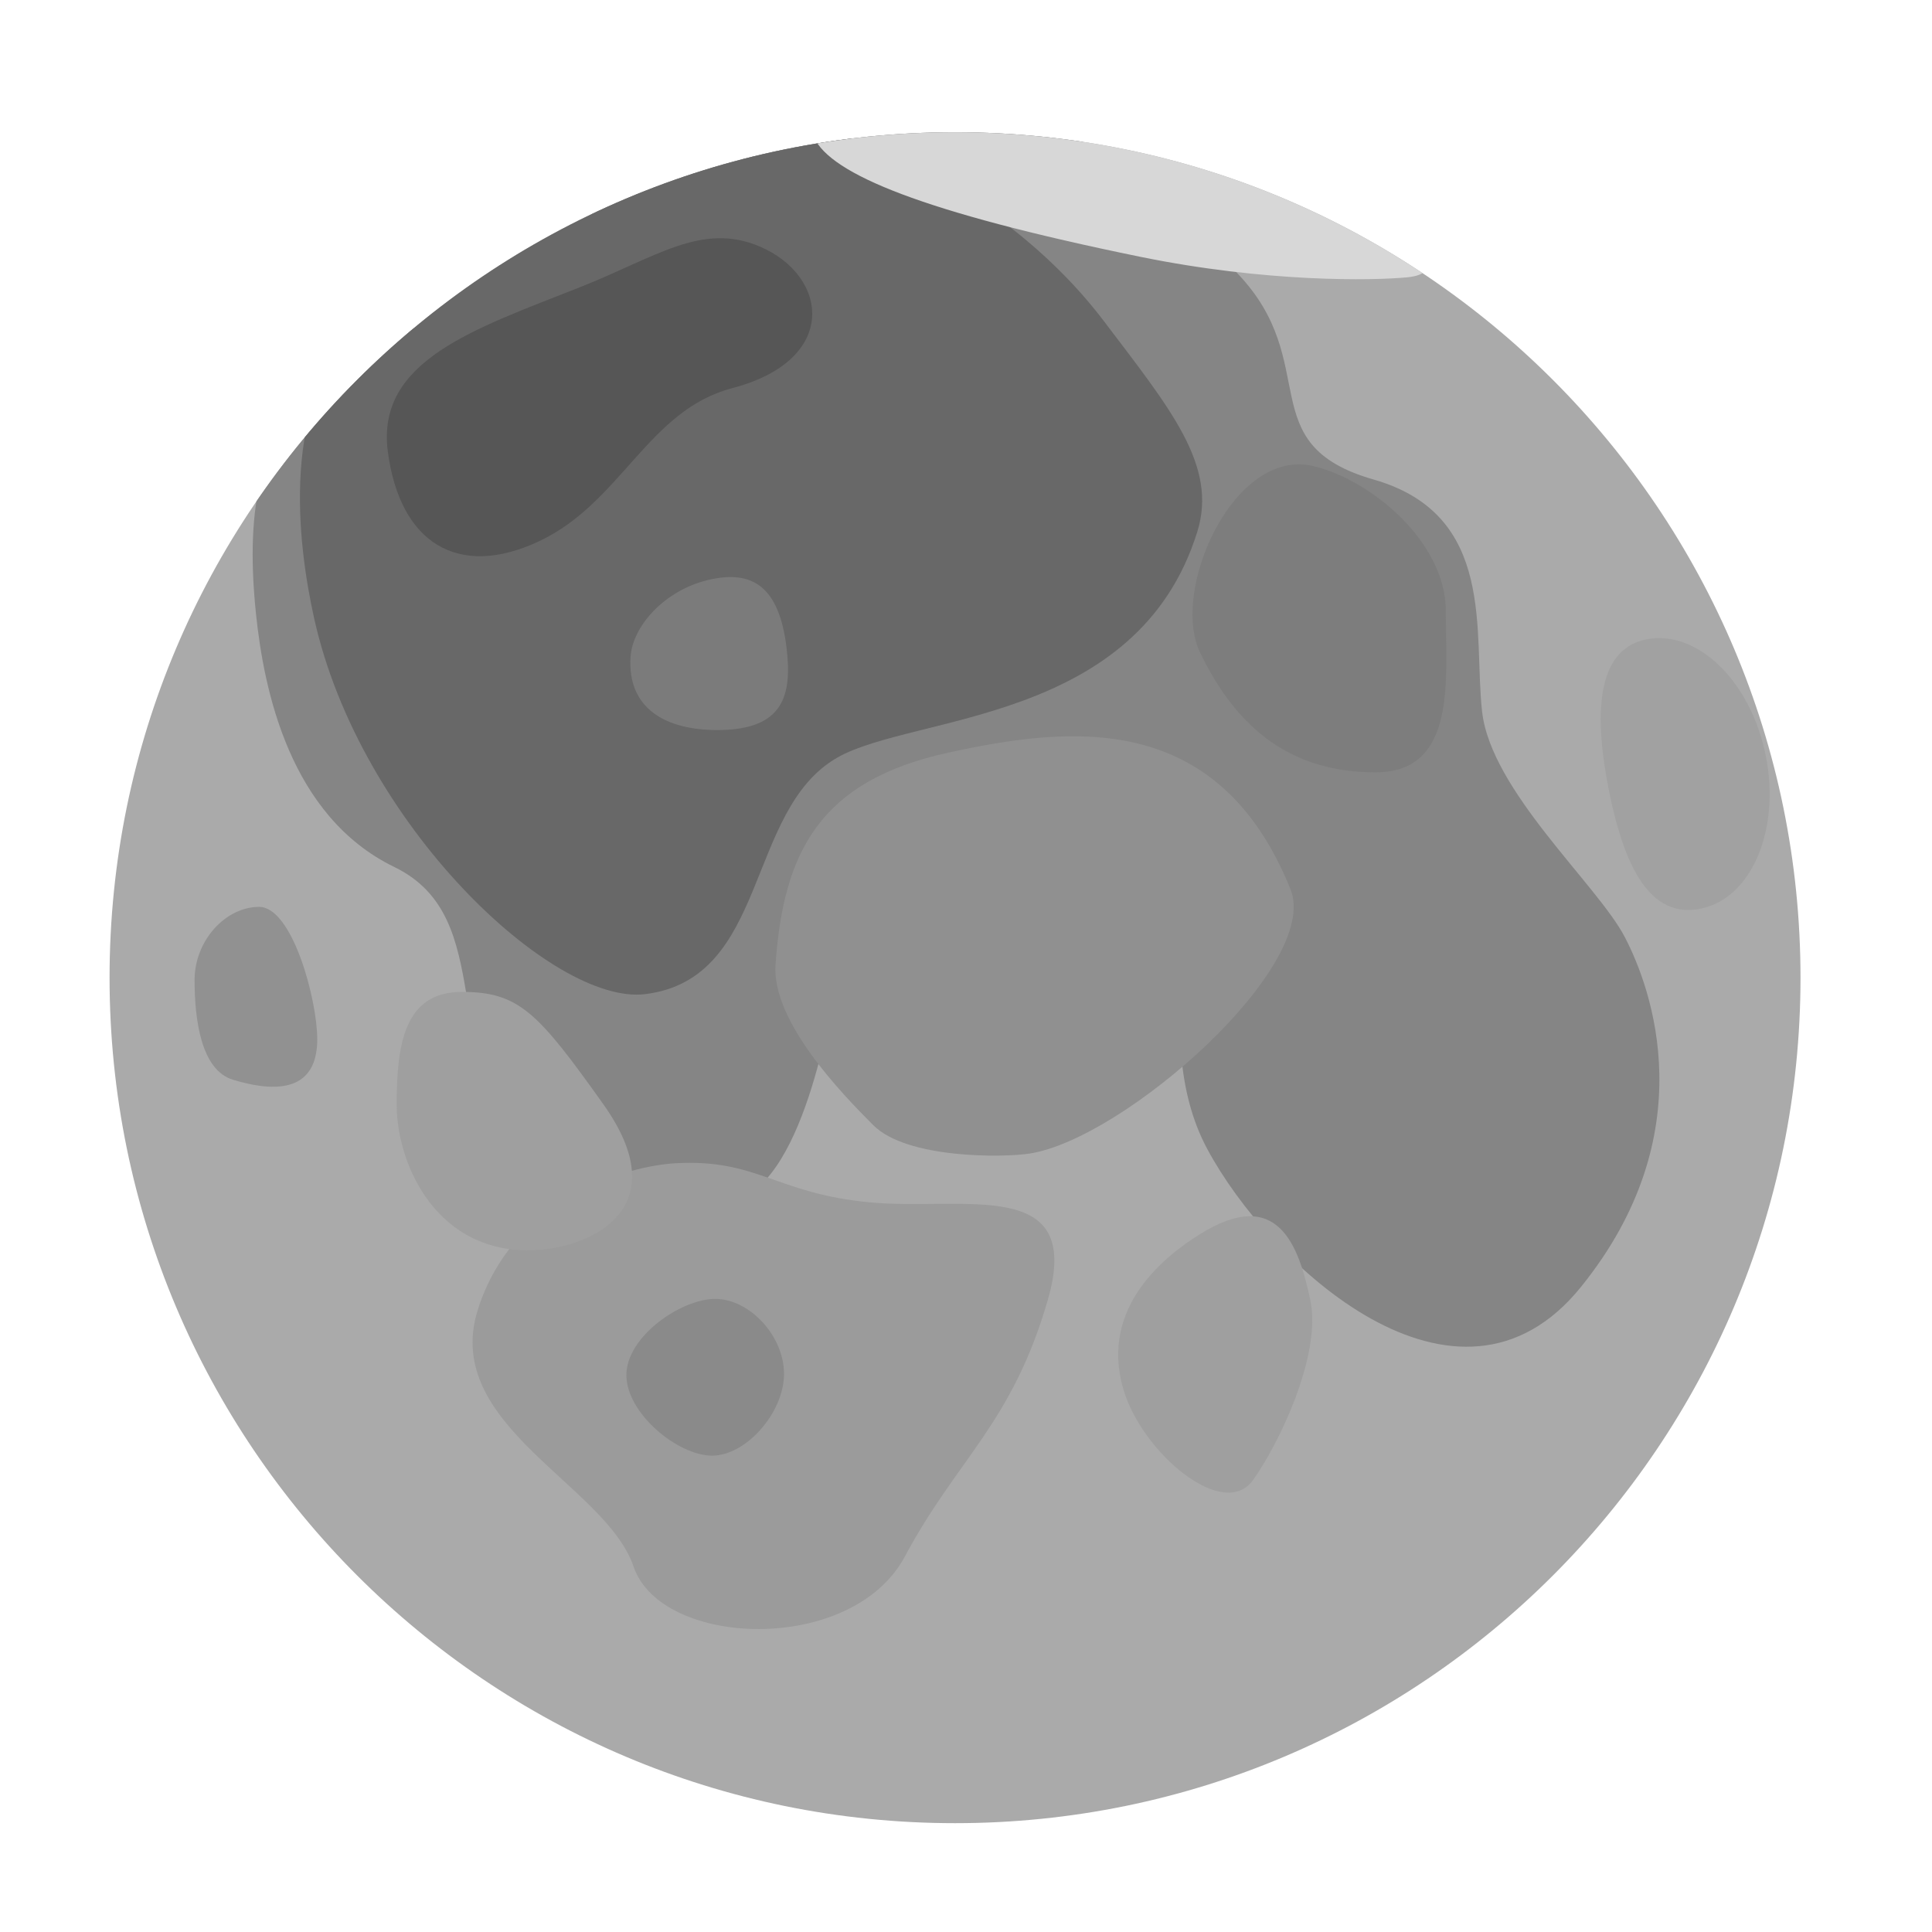
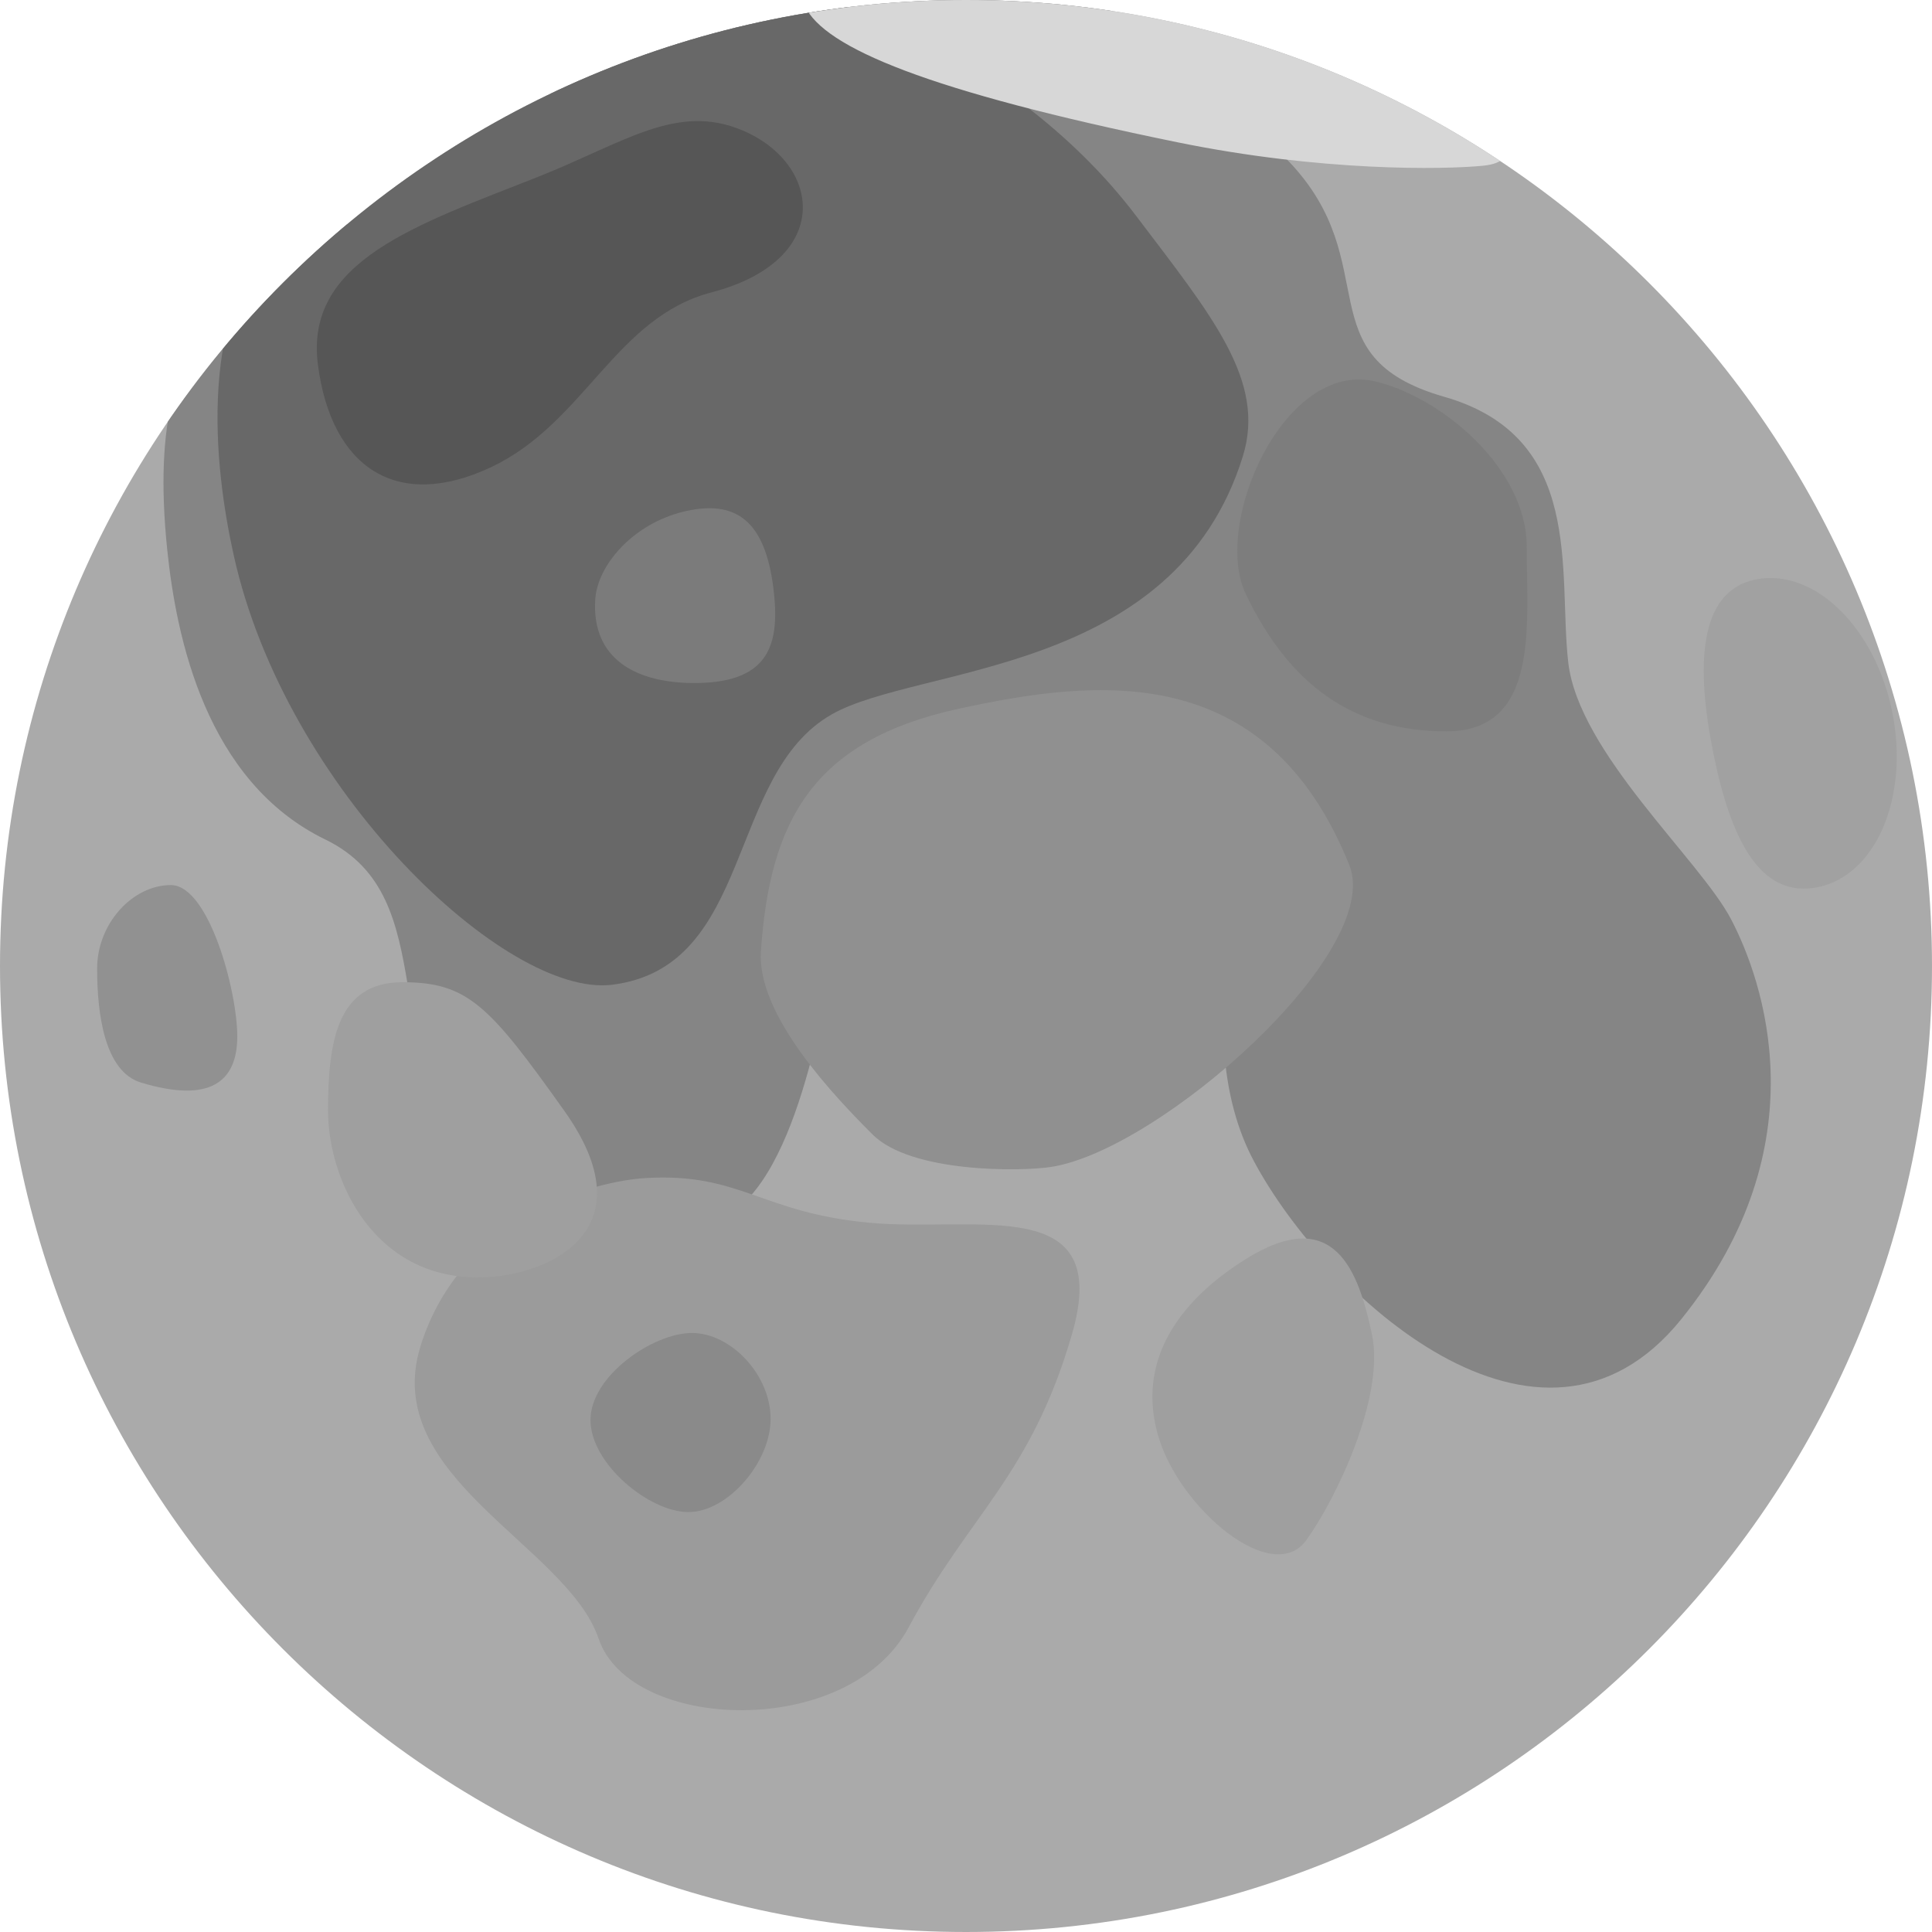
<svg xmlns="http://www.w3.org/2000/svg" width="100%" height="100%" viewBox="0 0 1000 1000" version="1.1" xml:space="preserve" style="fill-rule:evenodd;clip-rule:evenodd;stroke-linejoin:round;stroke-miterlimit:2;">
-   <g id="Layer2">
+   <g id="Layer2" transform="matrix(1.14256,0,0,1.14256,-64.7963,-78.2013)">
    <g transform="matrix(1,0,0,1,-29.4578,27.2578)">
      <circle cx="523.782" cy="478.799" r="437.613" style="fill:rgb(170,170,170);" />
      <clipPath id="_clip1">
        <circle cx="523.782" cy="478.799" r="437.613" />
      </clipPath>
      <g clip-path="url(#_clip1)">
        <g id="Layer1" transform="matrix(1,0,0,1,29.4578,-27.2578)">
          <path d="M255.977,149.734C174.968,190.792 120.254,199.247 132.48,317.541C136.575,357.166 149.964,422.469 204.092,448.755C258.221,475.042 226.445,546.709 273.471,604.417C302.834,640.45 343.147,634.153 380.659,621.593C418.172,609.033 430.104,518.181 434.519,502.341C438.934,486.5 447.024,455.42 486.88,458.086C526.736,460.752 585.217,401.664 606.844,428.343C628.471,455.023 592.615,534.555 624.869,594.7C657.124,654.846 754.49,745.198 818.333,666.086C882.177,586.973 855.064,511.944 840.937,484.921C826.81,457.897 771.767,409.381 767.137,368.384C762.506,327.388 774.79,266.483 710.985,248.204C647.18,229.924 685.038,188.133 640.497,141.499C546.045,42.611 501.32,42.1 385.013,51.131C352.846,53.628 301.147,126.84 255.977,149.734Z" style="fill:rgb(133,133,133);" />
          <path d="M247.263,678.095C265.96,618.528 326.799,603.444 349.218,602.121C392.088,599.591 401.424,617.842 450.656,622.375C499.003,626.827 560.95,608.585 542.354,672.797C523.759,737.008 495.644,754.644 468.343,805.664C441.042,856.684 342.198,853.009 327.894,810.786C313.591,768.563 228.566,737.662 247.263,678.095Z" style="fill:rgb(155,155,155);" />
          <g transform="matrix(0.215633,0,0,0.375085,260.591,135.636)">
            <ellipse cx="346.428" cy="228.754" rx="14.197" ry="11.708" style="fill:rgb(238,238,238);" />
          </g>
          <path d="M581.191,412.804C602.447,408.982 618.2,423.02 627.938,442.498C644.825,476.276 605.651,487.424 578.711,490.793C567.079,492.247 535.115,475.986 541.899,454.399C548.33,433.937 559.187,416.76 581.191,412.804Z" style="fill:rgb(189,189,189);" />
          <g transform="matrix(1.55528,0,0,1.14695,-315.958,-89.9301)">
            <path d="M518.811,418.042C558.73,406.261 608.387,398.173 632.628,479.71C642.83,514.026 577.401,592.371 545.786,598.993C536.89,600.857 504.957,601.355 493.784,586.191C483.295,571.956 459.962,539.289 461.25,513.829C463.835,462.72 476.105,430.645 518.811,418.042Z" style="fill:rgb(144,144,144);" />
          </g>
          <path d="M187.276,166.169C217.112,137.851 301.705,68.784 362.378,59.263C410.76,51.67 513.732,90.109 571.396,166.243C605.639,211.454 630.368,240.897 619.741,275.152C588.836,374.772 472.641,369.742 433.461,392.088C385.611,419.38 398.247,506.617 333.938,514.56C286.199,520.457 186.228,426.7 162.576,319.934C154.04,281.403 144.514,206.757 187.276,166.169Z" style="fill:rgb(104,104,104);" />
          <path d="M581.338,718.743C590.833,751.757 633.114,787.412 648.476,766.185C661.693,747.923 684.208,701.424 678.238,673.029C672.269,644.634 661.418,613.389 620.69,639.05C603.739,649.73 569.071,676.085 581.338,718.743Z" style="fill:rgb(159,159,159);" />
          <g transform="matrix(0.77153,0,0,0.899979,138.087,25.2903)">
            <path d="M702.073,239.947C740.912,247.837 790.975,283.723 790.975,323.175C790.975,362.628 798.711,416.088 743.764,416.088C688.817,416.088 651.369,392.395 626.009,346.965C606.143,311.378 648.607,229.086 702.073,239.947Z" style="fill:rgb(125,125,125);" />
          </g>
          <g transform="matrix(0.98018,-0.198111,0.198111,0.98018,-62.2075,179.529)">
            <path d="M866.118,329.552C893.039,329.552 914.895,361.412 914.895,400.655C914.895,439.898 893.039,471.759 866.118,471.759C839.198,471.759 831.753,442.156 831.753,402.913C831.753,363.669 839.198,329.552 866.118,329.552Z" style="fill:rgb(161,161,161);" />
          </g>
          <path d="M239.057,513.407C268.593,513.407 278.4,523.927 312.349,571.656C350.396,625.149 306.571,645.561 277.072,647.041C226.591,649.573 205.317,603.34 205.317,571.656C205.317,539.973 209.52,513.407 239.057,513.407Z" style="fill:rgb(159,159,159);" />
          <path d="M134.101,469.392C151.332,469.392 164.205,517.355 164.205,537.941C164.205,558.527 151.868,568.354 120.589,558.87C104.099,553.87 100.712,527.875 100.712,507.289C100.712,486.703 116.87,469.392 134.101,469.392Z" style="fill:rgb(145,145,145);" />
          <path d="M627.073,69.159C688.003,88.451 767.544,139.712 728.442,143.531C710.684,145.266 655.488,146.272 590.079,132.891C477.34,109.828 430.133,90.064 421.355,71.216C412.577,52.368 566.143,49.867 627.073,69.159Z" style="fill:rgb(215,215,215);" />
          <g transform="matrix(1,0,0,1,-53.5129,19.4592)">
            <path d="M423.685,652.849C441.379,652.849 459.321,671.826 459.321,691.727C459.321,711.627 439.777,733.979 422.083,733.979C404.389,733.979 377.73,712.152 377.73,692.251C377.73,672.35 405.991,652.849 423.685,652.849Z" style="fill:rgb(138,138,138);" />
          </g>
          <g transform="matrix(0.454083,0,0,0.658961,193.178,123.285)">
            <path d="M381.56,268.501C432.369,260.095 462.441,273.707 471.018,321.021C477.918,359.08 467.748,385.737 394.75,386.33C332.987,386.831 289.424,369.262 293.333,328.762C295.63,304.963 331.517,276.78 381.56,268.501Z" style="fill:rgb(123,123,123);" />
          </g>
        </g>
      </g>
    </g>
    <path d="M200.73,233.645C206.814,280.531 236.615,300.095 279.093,280.117C321.571,260.139 335.432,212.331 378.952,200.922C434.721,186.302 428.799,142.643 393.157,127.55C363.196,114.863 339.394,133.159 300.191,148.662C245.361,170.345 194.634,186.66 200.73,233.645Z" style="fill:rgb(86,86,86);" />
  </g>
</svg>
